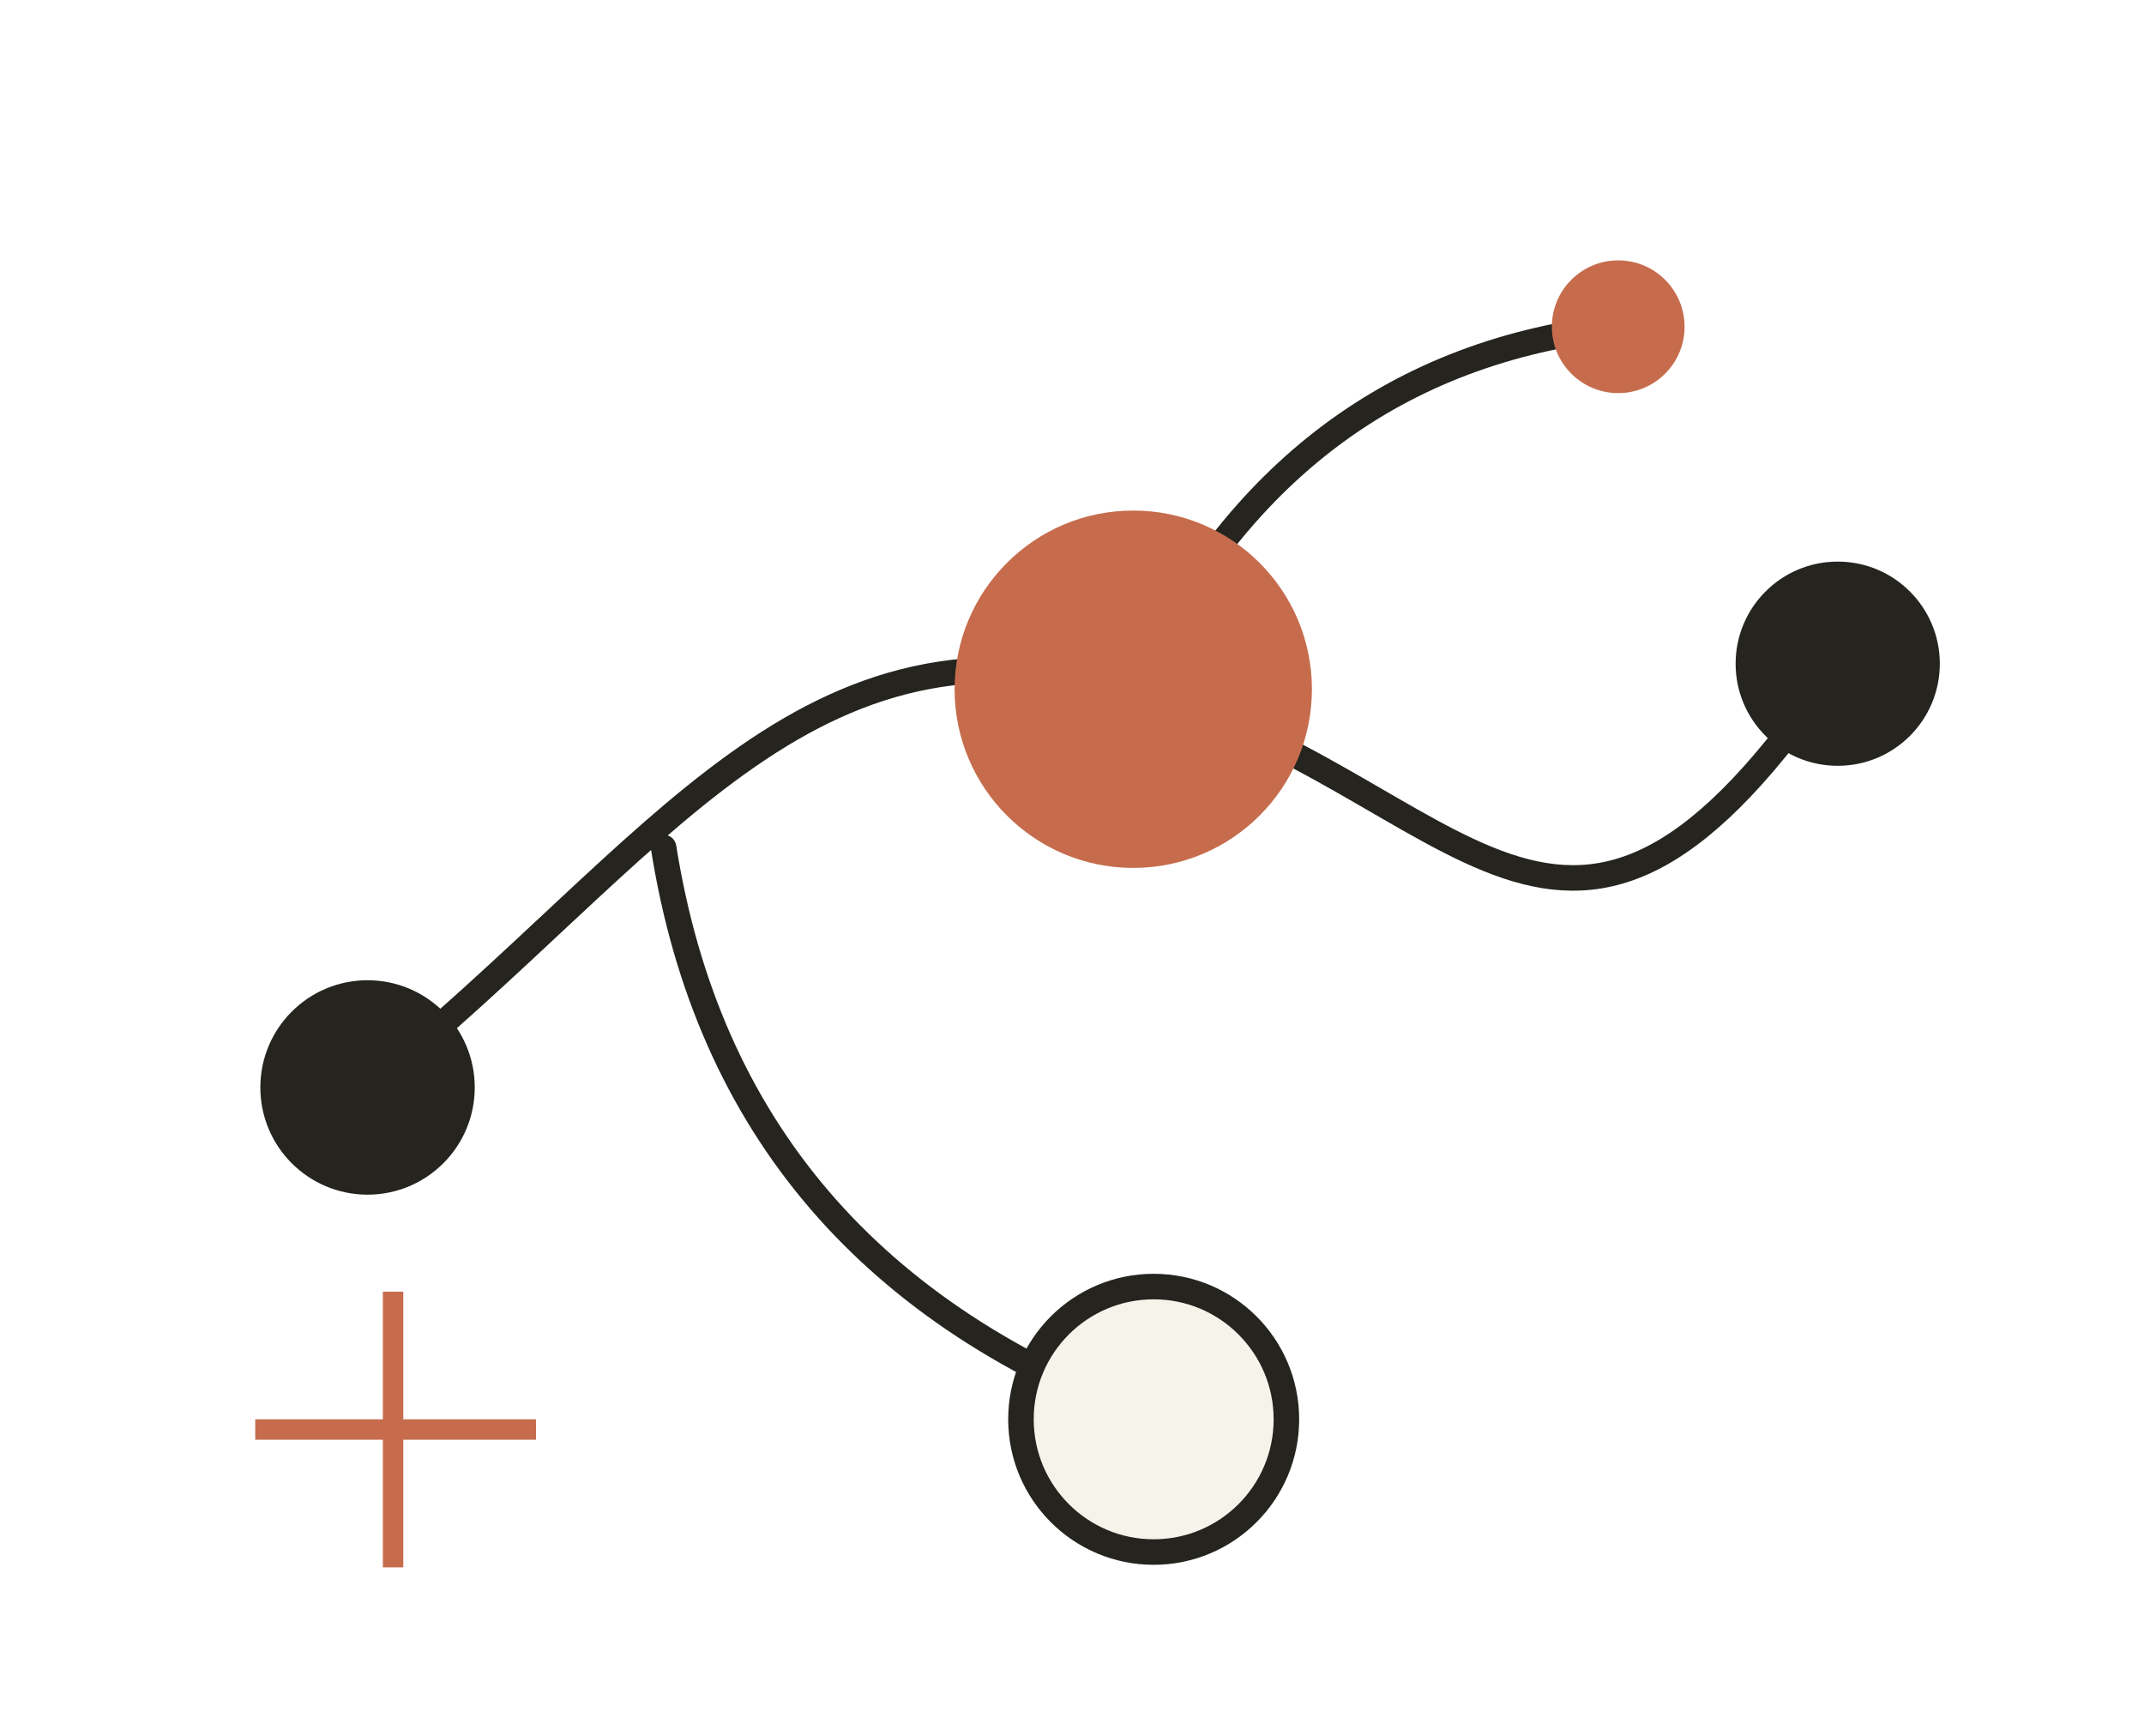
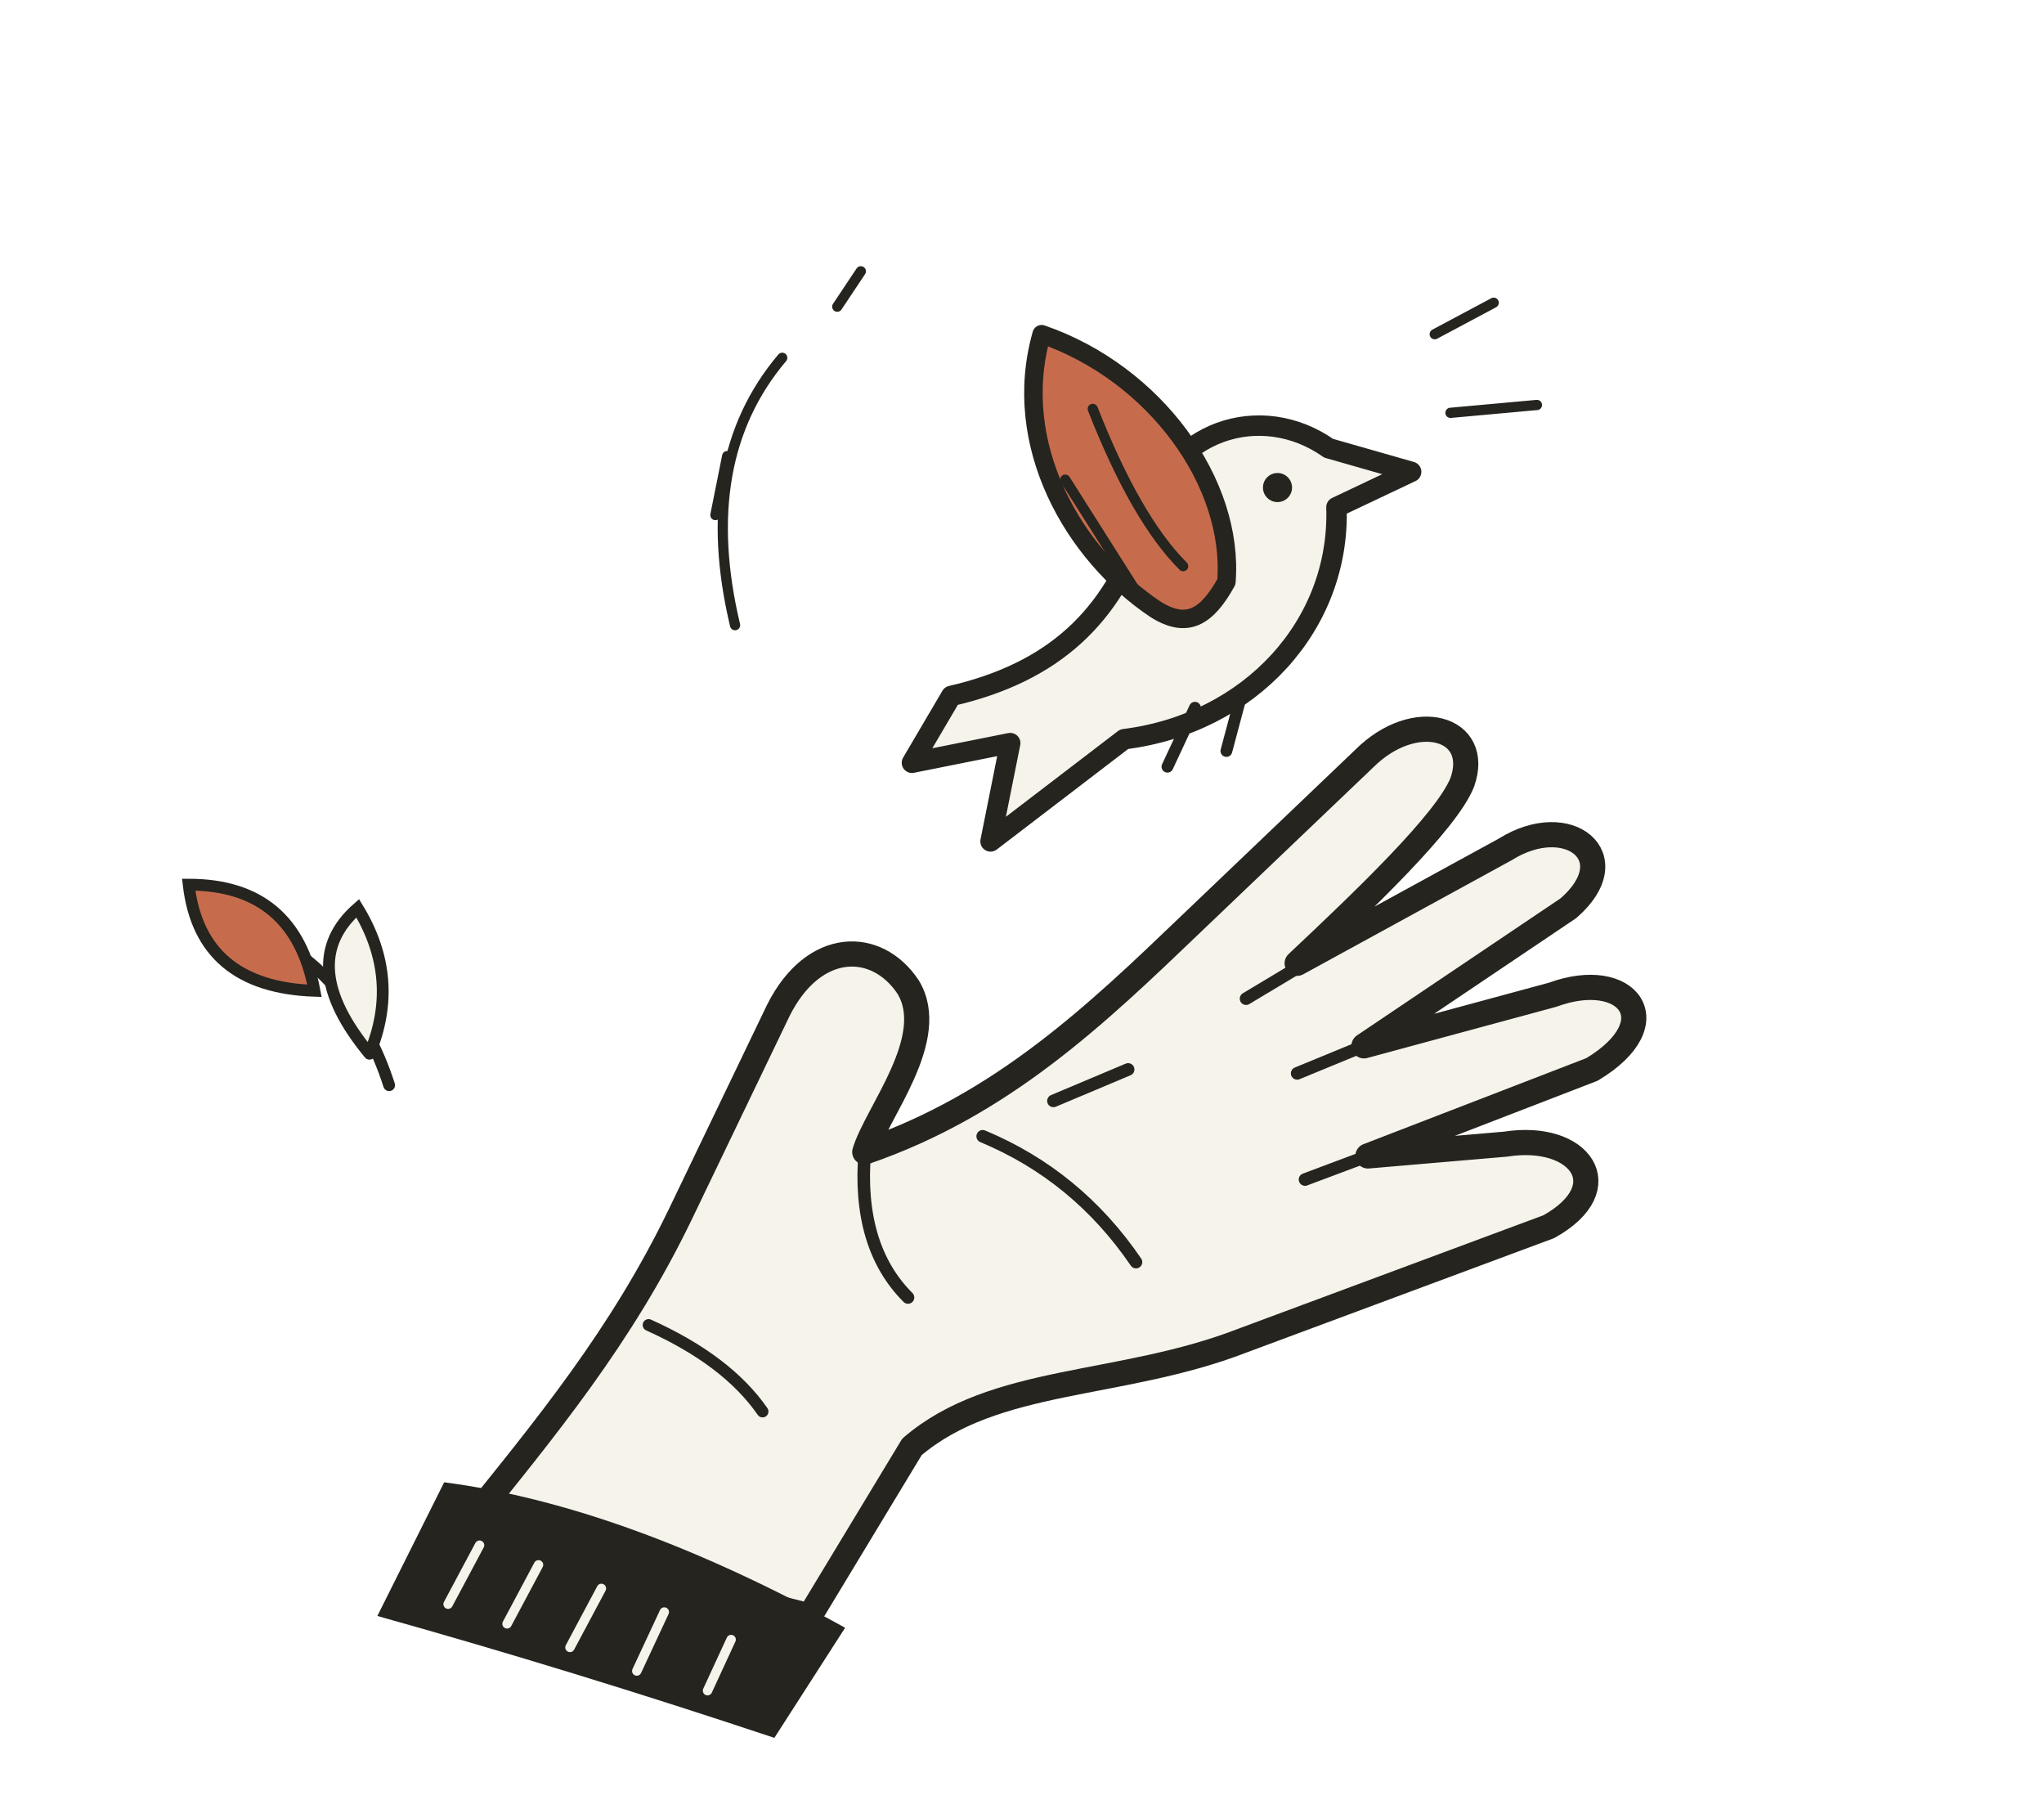
- <svg xmlns="http://www.w3.org/2000/svg" viewBox="0 0 420 340" role="img">
-   <path d="M72 213 C130 166 157 117 222 135 S306 211 360 130 M130 166 Q143 248 226 278 M222 135 Q252 71 317 64" fill="none" stroke="#25241f" stroke-width="5" stroke-linecap="round" />
-   <circle cx="72" cy="213" r="21" fill="#25241f" />
-   <circle cx="222" cy="135" r="35" fill="#c66c4d" />
-   <circle cx="360" cy="130" r="20" fill="#25241f" />
-   <circle cx="226" cy="278" r="26" fill="#f6f3eb" stroke="#25241f" stroke-width="5" />
-   <circle cx="317" cy="64" r="13" fill="#c66c4d" />
-   <path d="M50 280h55m-28-27v54" stroke="#c66c4d" stroke-width="4" />
+ <svg xmlns="http://www.w3.org/2000/svg" viewBox="0 0 520 460" role="img">
+   <g id="flight" fill="none" stroke="#25241f" stroke-width="2.6" stroke-linecap="round">
+     <path d="M187 159 Q177 117 199 91" />
+     <path d="M213 78l6-9m-34 47-3 15" />
+     <path d="M365 85l15-8m-11 28 22-2" />
+   </g>
+   <g id="bird" stroke="#25241f" stroke-linejoin="round" stroke-linecap="round">
+     <path d="M242 177 C268 171 283 157 291 133 C297 109 321 102 338 114 L359 120 L340 129 C341 159 318 184 286 188 L252 214 L257 189 L232 194Z" fill="#f6f3eb" stroke-width="5.2" />
+     <path d="M294 155 C273 141 257 113 265 85 C294 95 314 123 312 148 C307 157 302 160 294 155Z" fill="#c66c4d" stroke-width="4.7" />
+     <path d="M278 104q11 28 23 40m-30-22 19 30" fill="none" stroke-width="2.6" />
+     <circle cx="325" cy="124" r="3.7" fill="#25241f" stroke="none" />
+     <path d="M304 180l-7 15m19-19-4 15" fill="none" stroke-width="3" />
+   </g>
+   <g id="hand" fill="#f6f3eb" stroke="#25241f" stroke-width="6.4" stroke-linejoin="round" stroke-linecap="round">
+     <path d="M118 389 C139 363 158 340 173 309 L198 257 C207 239 223 239 231 251 C239 264 223 283 220 293 C255 281 279 258 303 235 L347 193 C360 180 377 185 372 199 C368 209 347 229 330 245 L383 216 C399 206 414 218 399 231 L347 266 L395 253 C414 246 425 260 405 272 L348 294 L383 291 C402 288 412 302 394 312 L316 341 C285 353 253 350 232 368 L206 411Z" />
+     <path d="M220 293 Q218 317 231 330 M250 289 Q274 299 289 321 M268 280l19-8 M332 245l-15 9 M347 266l-17 7 M348 294l-16 6" fill="none" stroke-width="3.2" />
+     <path d="M165 337q20 9 29 22" fill="none" stroke-width="3" />
+   </g>
+   <g id="cuff">
+     <path d="M113 377 Q159 383 215 414 L197 442 Q146 425 96 411Z" fill="#25241f" />
+     <path d="M122 393l-8 15m23-10-8 15m24-9-8 15m24-9-7 15m24-8-6 13" stroke="#f6f3eb" stroke-width="2.4" stroke-linecap="round" />
+   </g>
+   <g id="small-leaf" stroke="#25241f" stroke-width="3" stroke-linecap="round" fill="none">
+     <path d="M99 276q-9-28-34-40" />
+     <path d="M80 252Q51 251 48 225Q75 225 80 252Z" fill="#c66c4d" />
+     <path d="M94 268q8-19-3-37q-16 14 3 37" fill="#f6f3eb" />
+   </g>
</svg>
